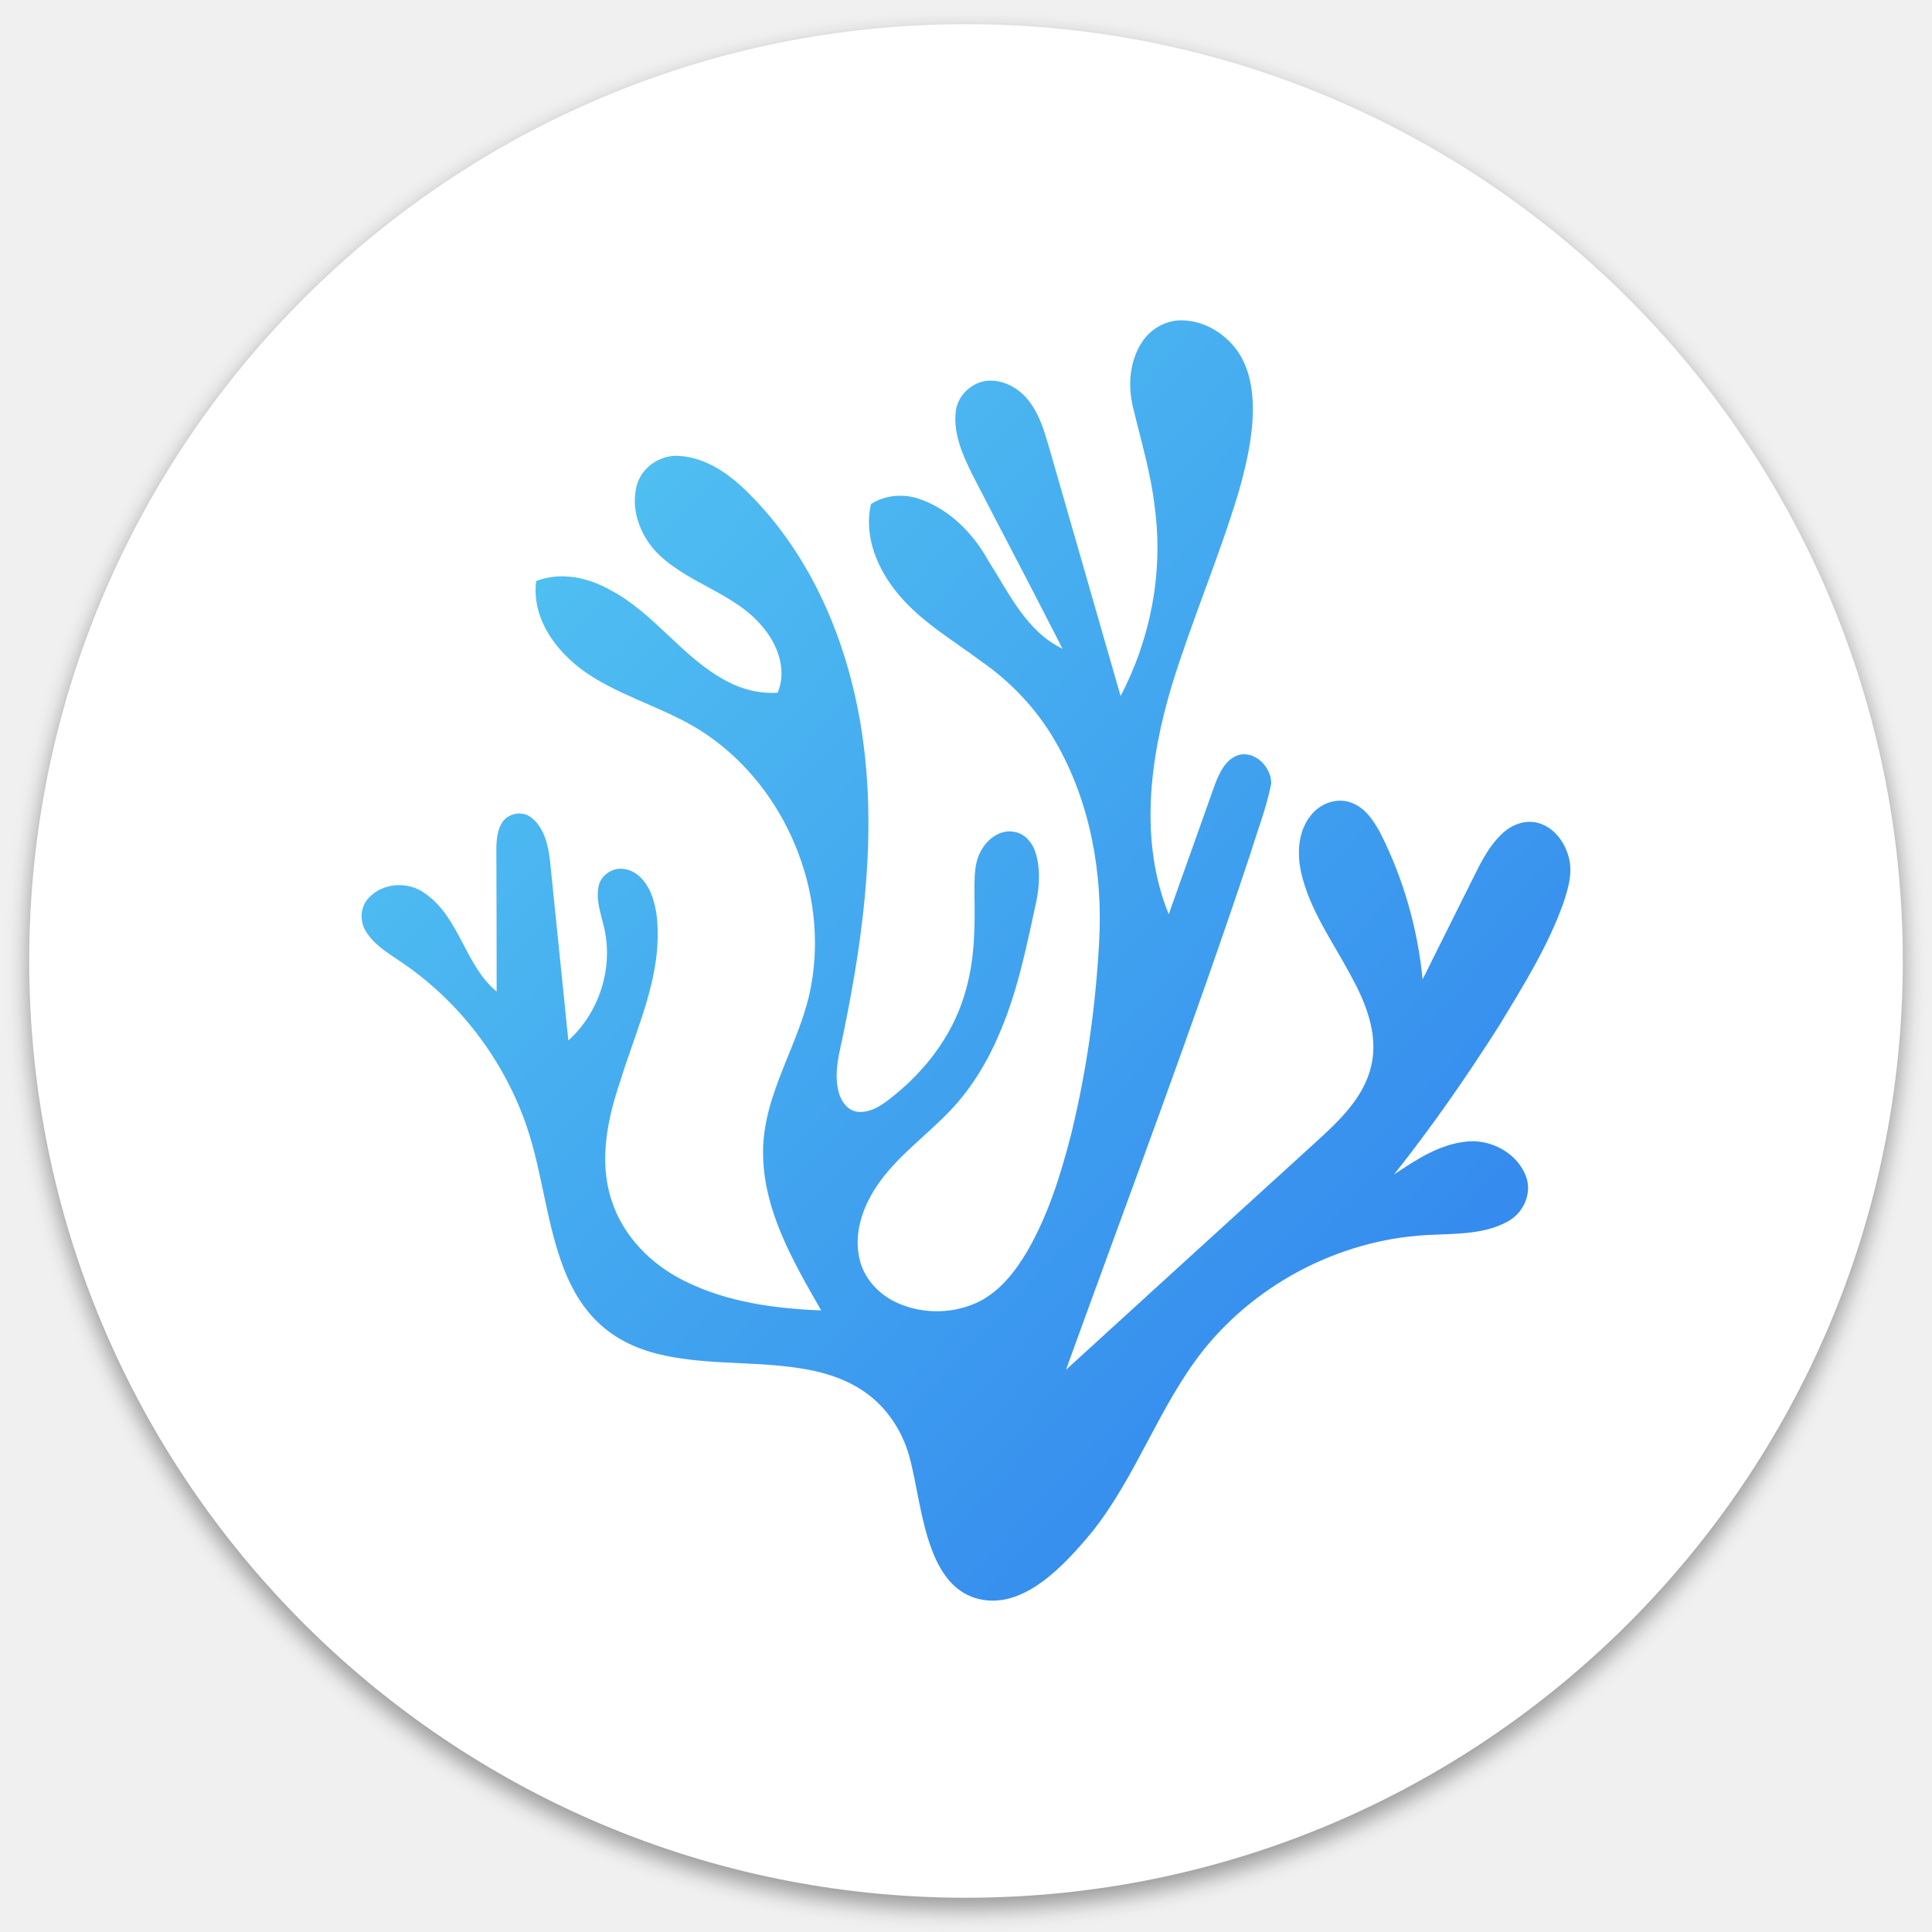
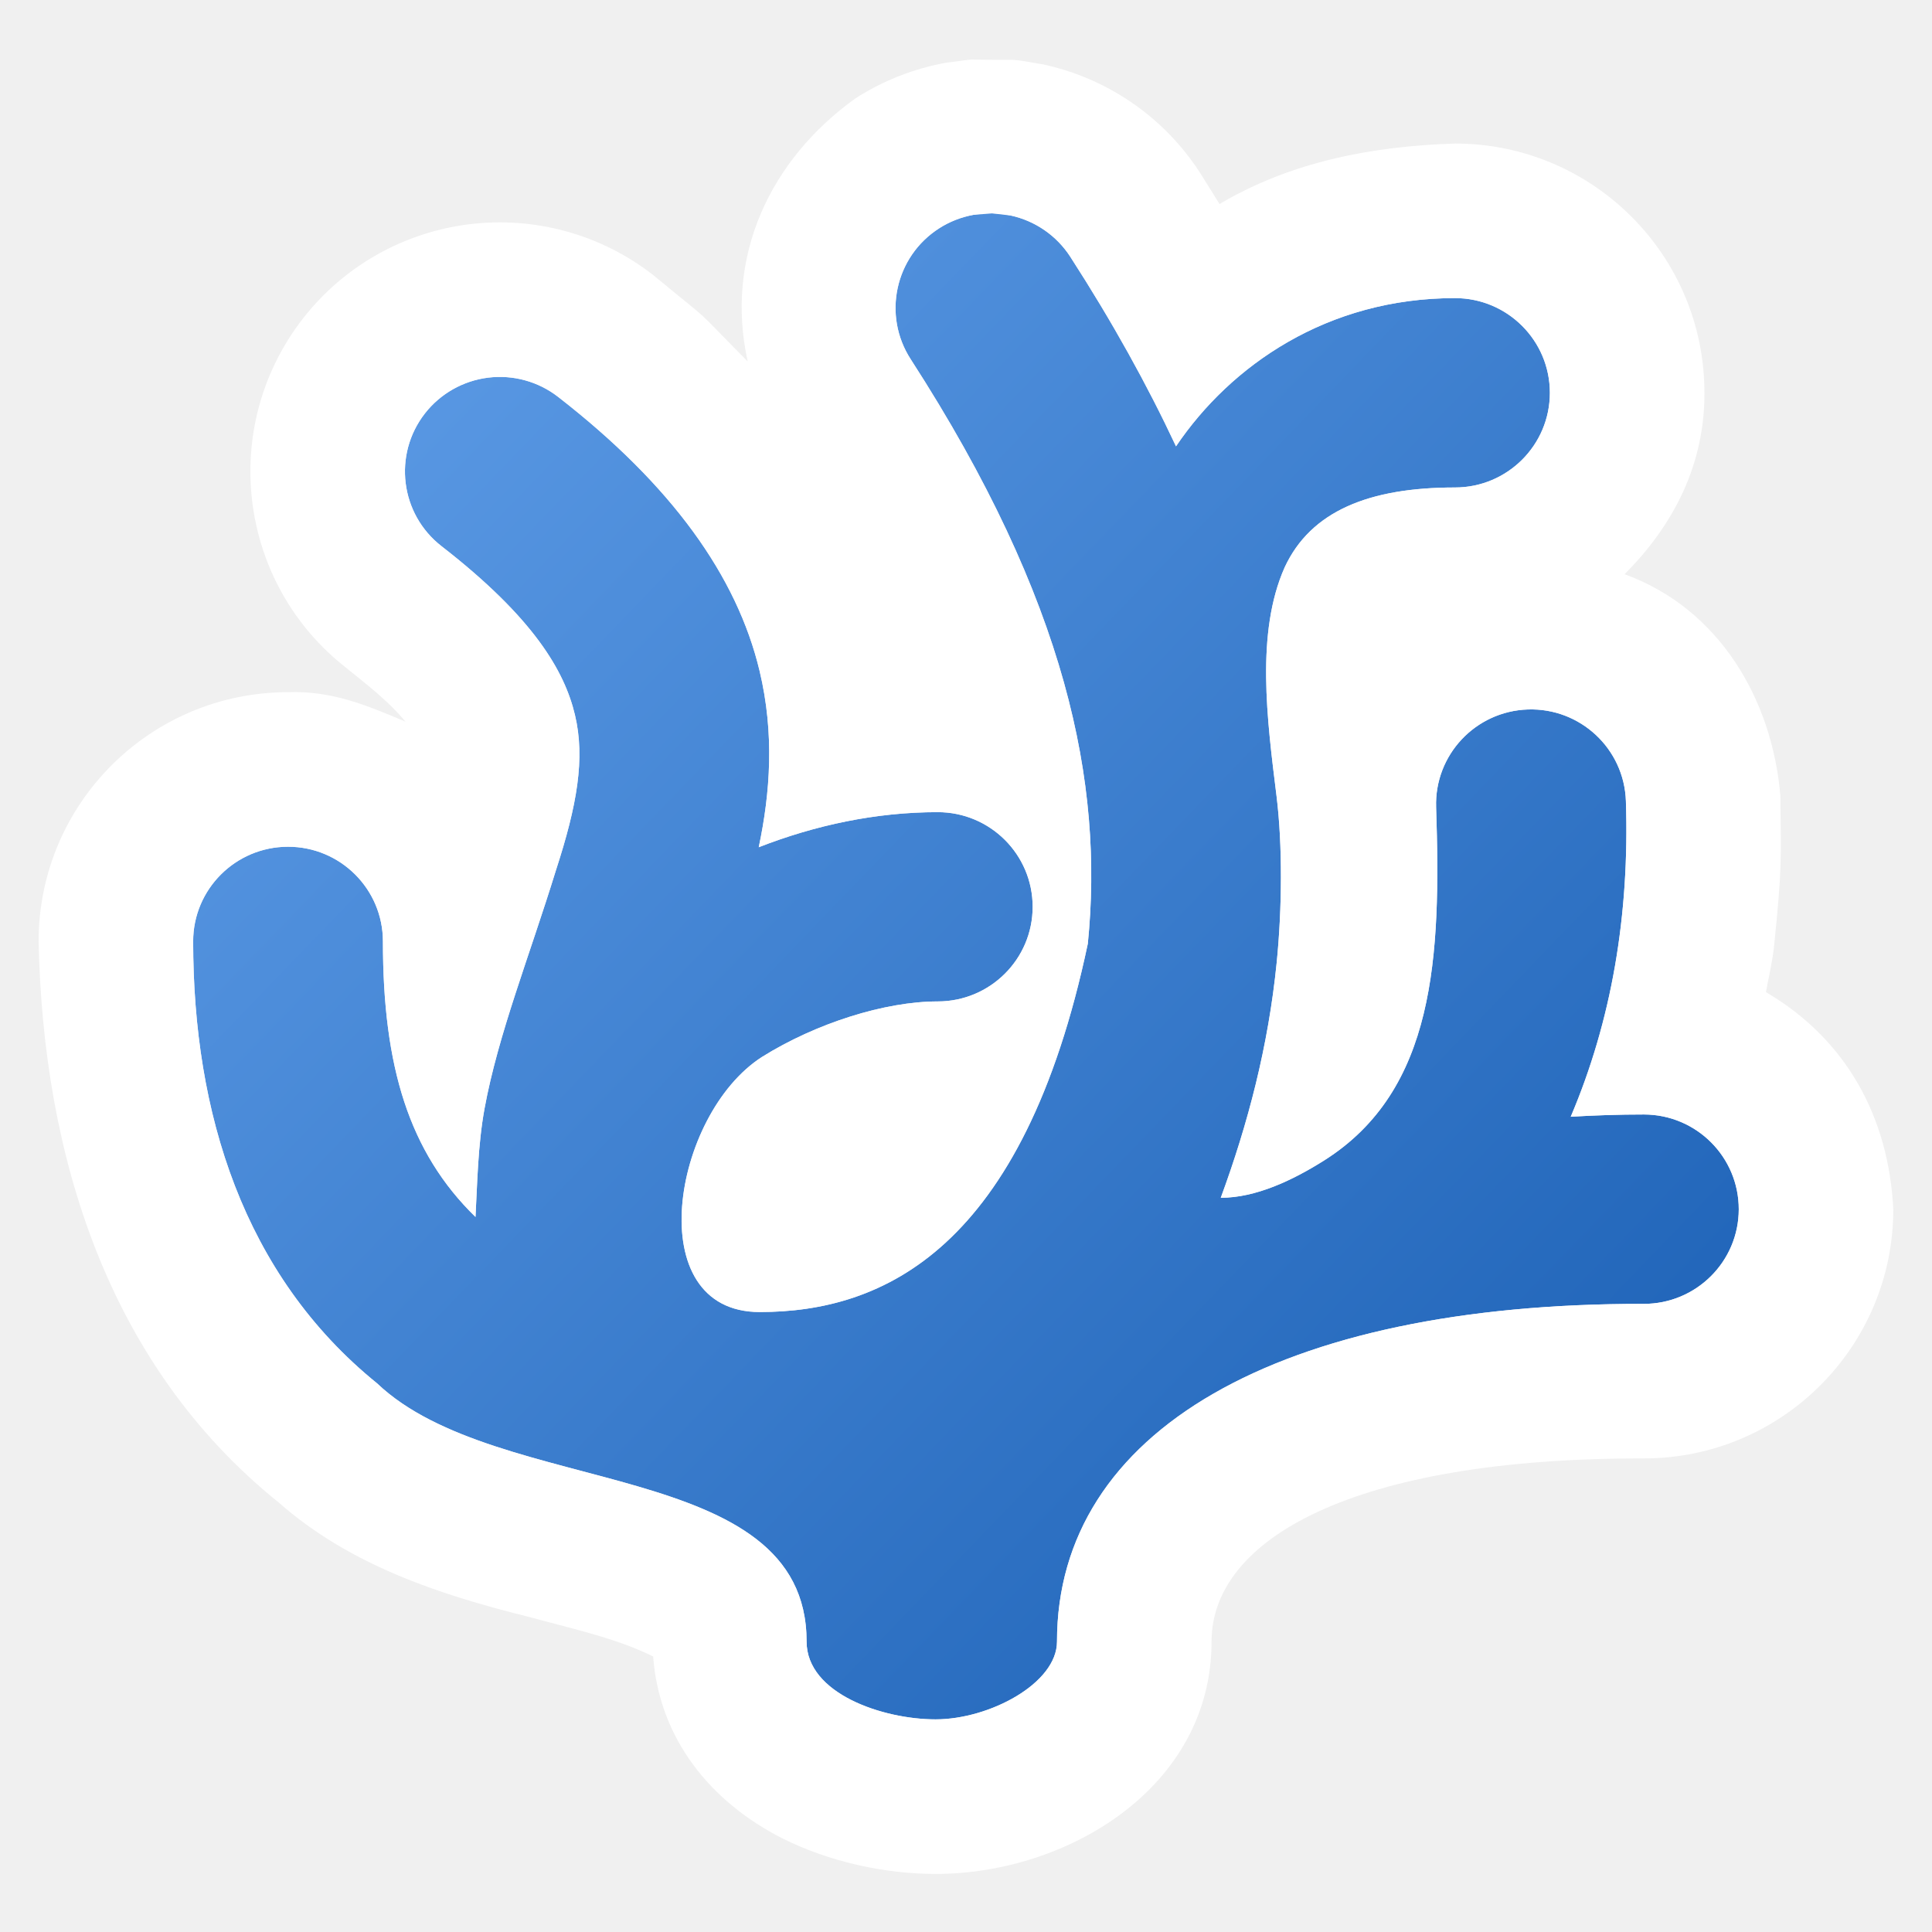
- <svg xmlns="http://www.w3.org/2000/svg" xmlns:xlink="http://www.w3.org/1999/xlink" width="1024px" height="1024px" viewBox="0 0 1024 1024" version="1.1" id="svg30">
-   <defs id="defs21">
-     <circle id="path-1" cx="512" cy="512" r="465" />
-     <filter x="-0.013" y="-0.013" width="1.026" height="1.031" filterUnits="objectBoundingBox" id="filter-2">
-       <feMorphology radius="0.5" operator="dilate" in="SourceAlpha" result="shadowSpreadOuter1" id="feMorphology7" />
-       <feOffset dx="0" dy="5" in="shadowSpreadOuter1" result="shadowOffsetOuter1" id="feOffset9" />
-       <feGaussianBlur stdDeviation="5" in="shadowOffsetOuter1" result="shadowBlurOuter1" id="feGaussianBlur11" />
-       <feColorMatrix values="0 0 0 0 0   0 0 0 0 0   0 0 0 0 0  0 0 0 0.35 0" type="matrix" in="shadowBlurOuter1" id="feColorMatrix13" />
-     </filter>
-     <linearGradient x1="218.186" y1="188.499" x2="815.12" y2="779.581" id="linearGradient-3" gradientTransform="scale(0.9716458,1.029182)" gradientUnits="userSpaceOnUse">
-       <stop stop-color="#56CCF2" offset="0%" id="stop16" />
-       <stop stop-color="#2F80ED" offset="100%" id="stop18" />
+ <svg xmlns="http://www.w3.org/2000/svg" version="1.1" x="0" y="0" width="100" height="100" viewBox="0, 0, 100, 100">
+   <defs>
+     <linearGradient id="Gradient_1" gradientUnits="userSpaceOnUse" x1="209.998" y1="224.042" x2="287.332" y2="298.658" gradientTransform="matrix(1, 0, 0, 1, -200, -213)">
+       <stop offset="0" stop-color="#62A0EA" />
+       <stop offset="1" stop-color="#1A5FB4" />
    </linearGradient>
  </defs>
-   <g id="codium_blue_light" stroke="none" stroke-width="1" fill="none" fill-rule="evenodd" transform="matrix(1.067779,0,0,1.067779,-34.70289,-37.37228)">
-     <g id="Oval">
-       <use fill="#000000" fill-opacity="1" filter="url(#filter-2)" xlink:href="#path-1" id="use23" x="0" y="0" width="100%" height="100%" />
-       <use fill="#ffffff" fill-rule="evenodd" xlink:href="#path-1" id="use25" x="0" y="0" width="100%" height="100%" />
+   <g id="Layer_1">
+     <g id="path6008">
+       <path d="M48.608,11.819 C46.325,13.284 45.666,16.318 47.138,18.594 C55.225,31.118 57.134,40.564 56.306,48.842 C52.958,64.695 45.682,67.911 39.324,67.911 C33.116,67.911 34.778,57.694 39.445,54.704 C42.23,52.965 45.798,51.834 48.537,51.834 C51.25,51.834 53.45,49.642 53.45,46.936 C53.45,44.23 51.25,42.037 48.537,42.037 C45.338,42.037 42.201,42.709 39.272,43.853 C39.87,41.03 40.091,37.978 39.318,34.735 C38.143,29.81 34.762,25.106 28.892,20.546 C27.864,19.746 26.56,19.387 25.266,19.547 C23.973,19.707 22.796,20.373 21.995,21.398 C20.33,23.534 20.715,26.613 22.858,28.274 C27.64,31.989 29.219,34.738 29.759,37.002 C30.299,39.265 29.865,41.693 28.78,45.029 C27.394,49.525 25.784,53.538 25.078,57.387 C24.731,59.282 24.702,61.343 24.612,62.99 C21.168,59.634 19.82,55.202 19.82,48.726 C19.819,46.02 17.619,43.826 14.906,43.827 C12.195,43.83 9.998,46.022 9.998,48.726 C9.998,57.57 12.584,65.986 19.516,71.601 C25.791,77.579 41.749,75.37 41.749,84.967 C41.749,87.676 45.714,88.994 48.426,88.994 C51.209,88.994 54.71,87.134 54.71,84.967 C54.71,74.078 66.186,67.459 85.078,67.488 C87.792,67.492 89.994,65.301 89.998,62.595 C90.002,59.889 87.807,57.691 85.094,57.686 C83.802,57.685 82.542,57.729 81.301,57.802 C83.413,52.835 84.35,47.366 84.156,41.459 C84.066,38.754 81.796,36.634 79.085,36.722 C76.37,36.81 74.244,39.077 74.333,41.783 C74.589,49.518 74.299,56.424 68.537,60.065 C66.898,61.099 64.994,61.997 63.187,61.997 C64.59,58.182 65.649,54.156 66.082,49.816 C66.359,47.046 66.389,43.756 66.073,41.2 C65.582,37.24 64.99,32.749 66.494,29.366 C67.844,26.452 70.87,25.232 75.312,25.232 C78.023,25.23 80.22,23.037 80.221,20.334 C80.222,17.627 78.025,15.432 75.312,15.43 C68.71,15.43 63.706,18.904 60.87,23.102 C59.386,19.934 57.58,16.669 55.398,13.29 C54.693,12.198 53.582,11.43 52.31,11.154 C51.679,11.018 51.028,11.006 50.393,11.119 C49.758,11.234 49.151,11.471 48.608,11.819 z" fill="url(#Gradient_1)" />
+       <path d="M50.239,3.082 C53.179,3.136 51.93,2.991 54.005,3.336 C57.346,4.061 60.265,6.078 62.118,8.949 L63.123,10.561 C66.826,8.362 71.068,7.561 75.319,7.43 C82.445,7.436 88.225,13.21 88.221,20.336 C88.238,24.02 86.639,27.172 84.086,29.721 C88.987,31.499 91.733,36.199 92.152,41.197 C92.18,44.58 92.249,44.83 91.827,48.956 C91.745,49.763 91.546,50.554 91.405,51.353 C95.577,53.799 97.765,57.84 97.997,62.607 C97.987,69.735 92.194,75.498 85.066,75.488 C70.02,75.465 62.71,79.675 62.71,84.967 C62.71,92.511 55.258,96.994 48.426,96.994 C45.777,96.994 42.898,96.36 40.479,95.145 C36.759,93.25 34.123,89.987 33.806,85.737 C32.068,84.879 30.15,84.434 28.286,83.932 C27.813,83.807 27.57,83.743 27.327,83.678 C22.661,82.517 18.074,80.985 14.415,77.761 C5.537,70.611 2.229,59.744 1.998,48.723 C2,41.6 7.778,35.834 14.904,35.827 C17.181,35.748 18.943,36.49 20.983,37.35 C20.117,36.294 19.008,35.452 17.955,34.596 C12.316,30.222 11.298,22.107 15.69,16.475 C17.796,13.777 20.888,12.028 24.284,11.608 C27.68,11.188 31.105,12.131 33.799,14.229 C37.211,17.046 35.576,15.553 38.702,18.711 C37.495,13.28 39.864,8.25 44.288,5.086 L44.292,5.083 C45.718,4.17 47.309,3.546 48.984,3.244 L50.239,3.082 z M51.353,11.043 L50.393,11.119 C49.758,11.234 49.151,11.471 48.608,11.819 C46.325,13.284 45.666,16.318 47.138,18.594 C55.225,31.118 57.134,40.564 56.306,48.842 C52.958,64.695 45.682,67.911 39.324,67.911 C33.116,67.911 34.778,57.694 39.445,54.704 C42.23,52.965 45.798,51.834 48.537,51.834 C51.25,51.834 53.45,49.642 53.45,46.936 C53.45,44.23 51.25,42.037 48.537,42.037 C45.338,42.037 42.201,42.709 39.272,43.853 C39.87,41.03 40.091,37.978 39.318,34.735 C38.143,29.81 34.762,25.106 28.892,20.546 C27.864,19.746 26.56,19.387 25.266,19.547 C23.973,19.707 22.796,20.373 21.995,21.398 C20.33,23.534 20.715,26.613 22.858,28.274 C27.64,31.989 29.219,34.738 29.759,37.002 C30.299,39.265 29.865,41.693 28.78,45.029 C27.394,49.525 25.784,53.538 25.078,57.387 C24.731,59.282 24.702,61.343 24.612,62.99 C21.168,59.634 19.82,55.202 19.82,48.726 C19.819,46.02 17.619,43.826 14.906,43.827 C12.195,43.83 9.998,46.022 9.998,48.726 C9.998,57.57 12.584,65.986 19.516,71.601 C25.791,77.579 41.749,75.37 41.749,84.967 C41.749,87.676 45.714,88.994 48.426,88.994 C51.209,88.994 54.71,87.134 54.71,84.967 C54.71,74.078 66.186,67.459 85.078,67.488 C87.792,67.492 89.994,65.301 89.998,62.595 C90.002,59.889 87.807,57.691 85.094,57.686 C83.802,57.685 82.542,57.729 81.301,57.802 C83.413,52.835 84.35,47.366 84.156,41.459 C84.066,38.754 81.796,36.634 79.085,36.722 C76.37,36.81 74.244,39.077 74.333,41.783 C74.589,49.518 74.299,56.424 68.537,60.065 C66.898,61.099 64.994,61.997 63.187,61.997 C64.59,58.182 65.649,54.156 66.082,49.816 C66.359,47.046 66.389,43.756 66.073,41.2 C65.582,37.24 64.99,32.749 66.494,29.366 C67.844,26.452 70.87,25.232 75.312,25.232 C78.023,25.23 80.22,23.037 80.221,20.334 C80.222,17.627 78.025,15.432 75.312,15.43 C68.71,15.43 63.706,18.904 60.87,23.102 C59.386,19.934 57.58,16.669 55.398,13.29 C54.693,12.198 53.582,11.43 52.31,11.154 L51.353,11.043 z" fill="#FFFFFF" />
    </g>
-     <path d="m 599.252,204.99 c 4.174,-6.583 11.646,-10.962 19.488,-10.989 10.989,-0.027 21.445,6.145 27.809,14.931 5.994,8.403 7.842,19.023 7.856,29.164 -0.096,14.26 -3.38,28.274 -7.294,41.919 -9.785,32.202 -23.074,63.214 -32.996,95.375 -10.935,36.499 -16.176,77.173 -1.492,113.412 7.678,-21.432 15.273,-42.904 22.923,-64.363 2.176,-5.666 5.036,-12.112 11.113,-14.438 8.458,-3.011 17.08,5.816 16.833,13.987 -2.313,11.906 -6.802,23.252 -10.333,34.83 -28.616,86.027 -60.668,170.864 -91.529,256.111 41.043,-37.526 82.209,-74.915 123.307,-112.372 11.824,-10.771 24.648,-22.499 28.274,-38.771 3.613,-15.971 -3.107,-31.819 -10.729,-45.532 -8.8,-16.368 -20.036,-31.928 -24.169,-50.349 -2.08,-9.539 -1.451,-20.515 4.982,-28.329 4.639,-5.885 13.083,-8.923 20.214,-6.049 7.034,2.682 11.277,9.443 14.602,15.82 11.167,22.403 18.133,46.887 20.528,71.808 7.623,-15.383 15.342,-30.71 22.978,-46.079 4.612,-9.06 8.69,-18.777 16.176,-25.934 4.516,-4.461 11.099,-7.267 17.476,-5.816 7.992,1.765 13.603,9.032 15.752,16.587 2.436,8.02 -0.137,16.368 -2.723,23.991 -7.705,21.308 -19.803,40.591 -31.463,59.888 -16.258,25.551 -33.53,50.486 -52.375,74.203 10.771,-7.199 22.116,-14.767 35.309,-16.272 12.481,-1.67 26.276,5.638 30.409,17.819 2.764,8.293 -1.711,17.682 -9.224,21.733 -11.017,6.145 -24.059,6.063 -36.308,6.61 -44.437,1.218 -87.752,23.101 -115.328,57.931 -21.76,27.782 -32.873,62.297 -54.961,89.846 -13.932,16.792 -33.61,37.871 -55.262,33.215 -28.835,-6.2 -28.835,-51.266 -36.02,-73.601 -3.709,-11.263 -10.661,-21.555 -20.309,-28.575 -8.43,-6.227 -18.53,-9.799 -28.74,-11.756 -23.43,-4.503 -47.598,-2.121 -70.973,-6.952 -11.701,-2.381 -23.224,-7.075 -32.161,-15.164 -8.512,-7.472 -14.397,-17.476 -18.476,-27.946 -8.813,-22.8 -10.606,-47.544 -18.434,-70.631 -11.332,-33.242 -33.749,-62.625 -62.954,-82.141 -6.159,-4.16 -12.851,-8.211 -16.833,-14.698 -3.243,-5.064 -2.956,-12.262 1.286,-16.683 7.158,-7.787 20.09,-8.43 28.356,-1.984 16.943,12.016 19.392,35.363 35.186,48.433 0.027,-21.568 -0.082,-43.123 -0.123,-64.678 0.055,-6.227 -0.643,-12.933 2.477,-18.599 2.833,-5.365 10.675,-6.815 15.232,-2.792 6.159,5.159 8.033,13.576 8.909,21.199 3.066,29.711 6.022,59.436 9.101,89.161 15.478,-13.905 22.595,-36.472 17.586,-56.713 -1.519,-6.46 -3.982,-13.111 -2.587,-19.817 1.136,-5.625 7.103,-9.58 12.728,-8.581 6.323,0.862 10.839,6.282 13.207,11.852 3.777,9.224 3.791,19.502 3.025,29.301 -2.244,22.321 -11.687,42.932 -18.202,64.172 -6.35,18.749 -10.716,39.579 -4.352,58.944 5.666,18.106 20.036,32.421 36.896,40.537 20.816,10.223 44.259,13.398 67.196,14.301 -13.946,-24.401 -29.109,-50.226 -28.849,-79.253 0.274,-29.232 18.859,-53.853 23.881,-82.059 8.553,-46.805 -12.563,-97.674 -51.882,-124.525 -17.463,-12.002 -38.429,-17.34 -56.371,-28.466 -16.231,-9.936 -30.806,-27.617 -28.261,-47.749 12.331,-4.776 26.098,-1.724 37.225,4.68 21.746,11.605 35.582,33.612 57.438,45.039 7.678,4.188 16.477,6.254 25.222,5.721 4.735,-11.345 0,-24.059 -7.637,-32.9 -14.37,-17.312 -38.621,-21.514 -53.647,-38.06 -7.527,-8.636 -11.729,-20.98 -8.567,-32.271 2.573,-8.923 11.811,-14.999 21.007,-14.329 13.617,0.849 25.346,9.375 34.652,18.763 30.806,30.792 48.529,72.67 55.481,115.232 8.211,50.199 1.834,101.41 -8.28,150.842 -1.889,10.073 -5.419,20.405 -2.806,30.683 1.122,4.763 4.557,9.676 9.826,10.1 7.253,0.465 13.248,-4.475 18.53,-8.8 16.518,-13.494 29.643,-31.655 35.062,-52.457 4.229,-15.164 4.352,-31.039 4.051,-46.654 0.082,-7.814 -0.493,-16.436 4.174,-23.197 3.339,-5.228 9.566,-9.334 15.971,-7.814 5.023,0.958 8.581,5.31 10.114,9.977 2.463,7.678 2.094,15.971 0.602,23.813 -4.722,21.623 -8.991,43.534 -17.545,64.062 -6.035,14.739 -14.192,28.753 -25.236,40.304 -12.18,12.905 -27.221,23.252 -37.033,38.292 -6.692,10.278 -11.017,23.046 -8.116,35.322 2.121,9.799 9.58,17.791 18.571,21.87 13.097,5.981 29,5.679 41.768,-1.054 10.127,-5.474 17.326,-14.945 23.06,-24.675 10.1,-17.504 16.217,-36.937 21.295,-56.398 7.814,-31.422 12.413,-63.638 14.219,-95.963 2.067,-34.529 -4.201,-70.234 -21.609,-100.397 -9.251,-16.149 -22.335,-29.903 -37.622,-40.427 -13.768,-10.237 -28.904,-19.105 -40.071,-32.366 -10.442,-12.29 -17.682,-28.877 -13.877,-45.19 7.144,-4.489 16.163,-5.269 24.073,-2.463 14.931,5.077 26.618,17.066 34.159,30.628 10.237,15.985 18.777,35.008 36.814,43.684 -14.671,-28.863 -29.807,-57.479 -44.656,-86.246 -4.831,-9.717 -9.594,-20.337 -8.335,-31.449 0.917,-8.471 8.786,-15.424 17.285,-15.383 7.541,0.027 14.616,4.27 19.105,10.182 5.132,6.651 7.582,14.849 9.895,22.814 11.838,41.194 23.662,82.373 35.541,123.553 14.931,-28.439 21.24,-61.393 16.997,-93.308 -1.861,-16.915 -6.829,-33.256 -10.771,-49.761 -2.682,-10.798 -1.875,-22.91 4.284,-32.421 z" id="Shape" fill="url(#linearGradient-3)" fill-rule="nonzero" style="fill:url(#linearGradient-3)" />
  </g>
</svg>
